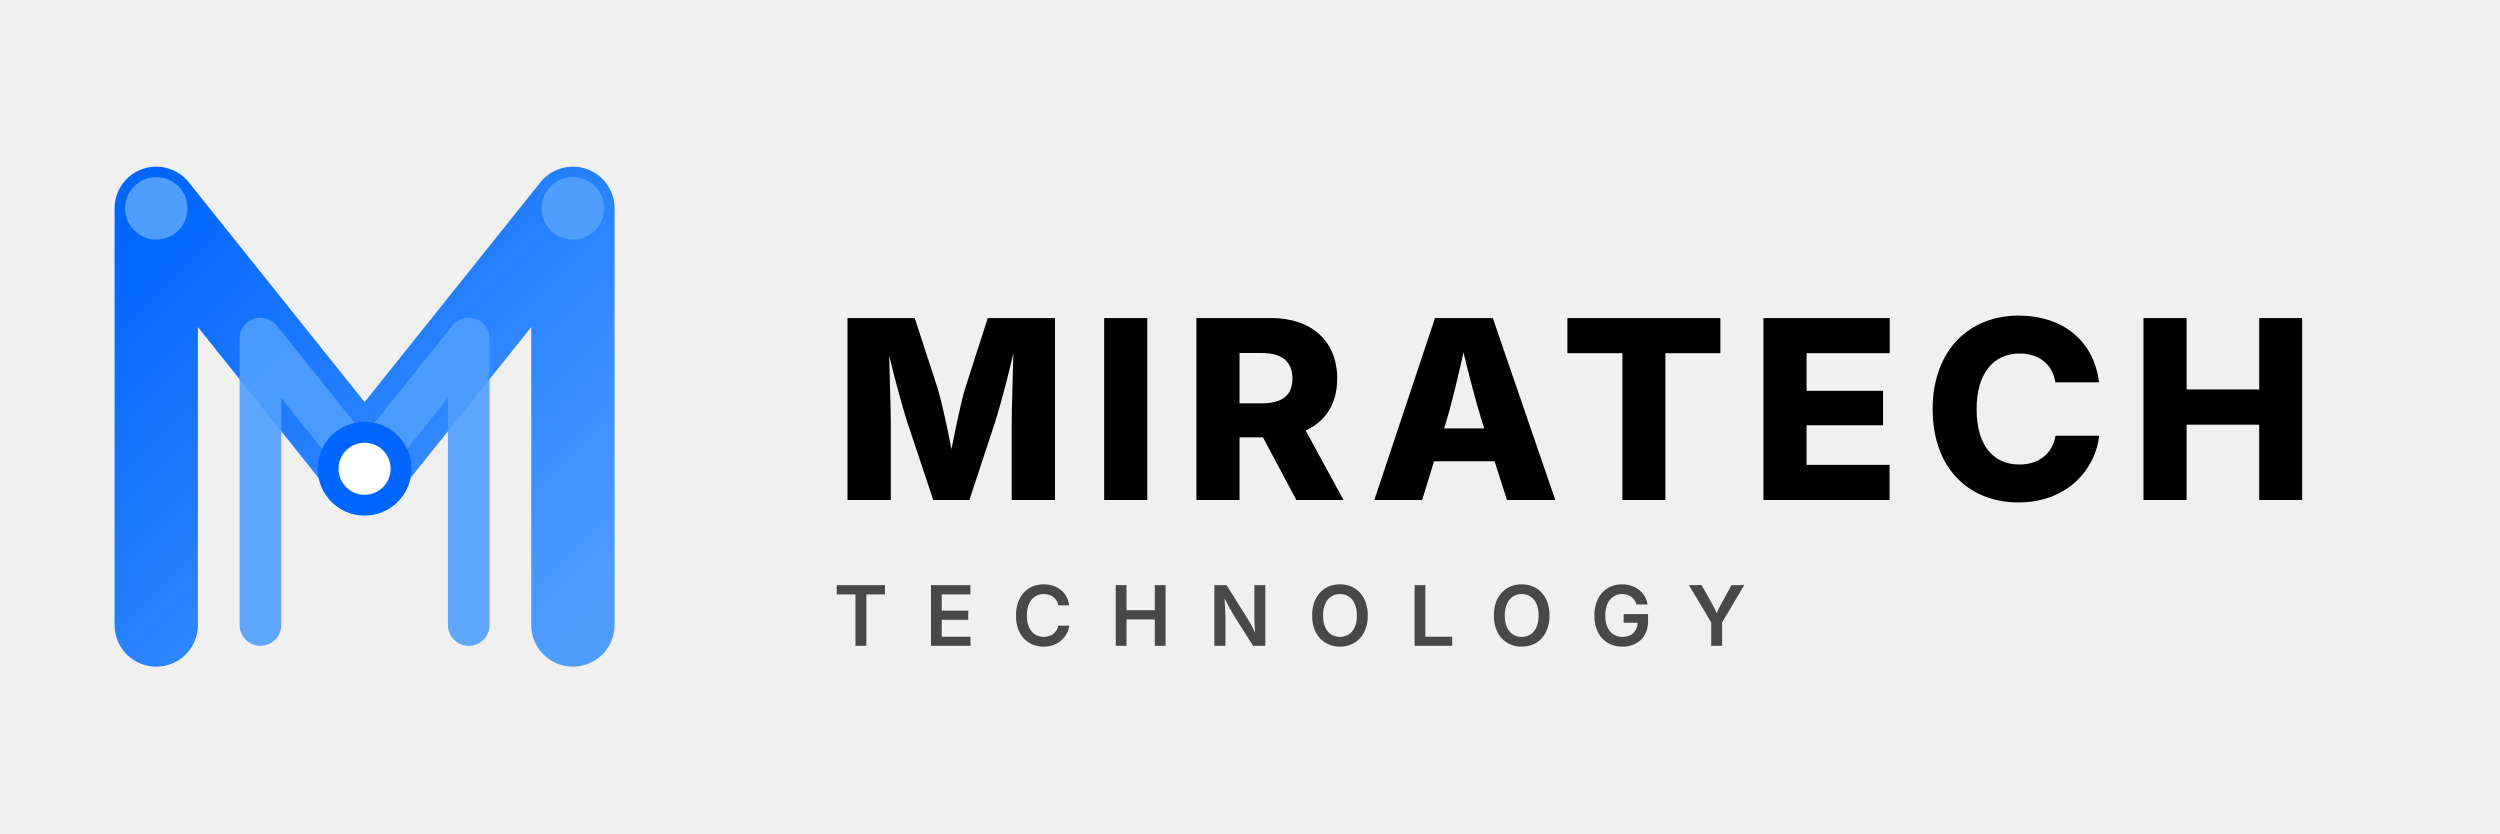
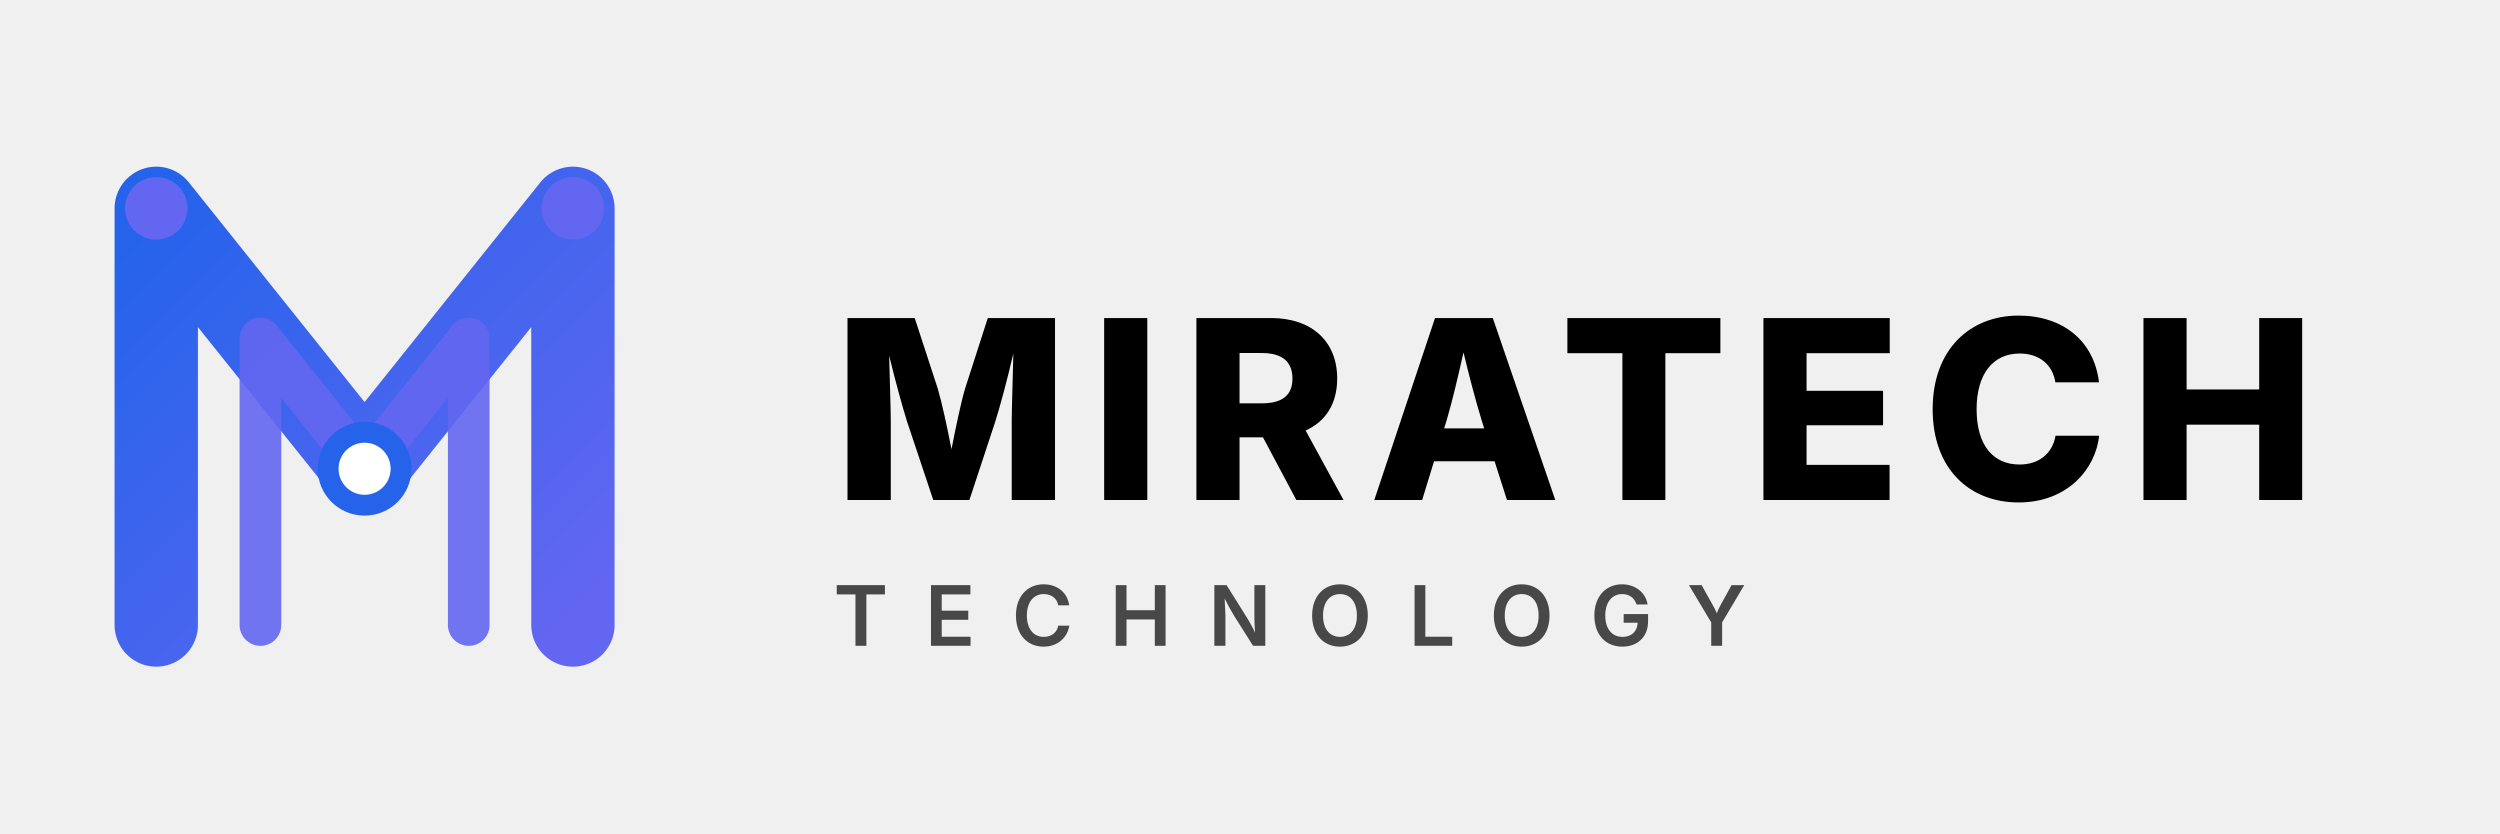
<svg xmlns="http://www.w3.org/2000/svg" viewBox="0 0 240 80" fill="none">
  <defs>
    <linearGradient id="primary-grad" x1="0%" y1="0%" x2="100%" y2="100%">
-       <stop offset="0%" stop-color="#0066FF" />
-       <stop offset="100%" stop-color="#4F9DFF" />
+       <stop offset="0%" stop-color="#2563EB" />
+       <stop offset="100%" stop-color="#6366F1" />
    </linearGradient>
    <linearGradient id="accent-grad" x1="0%" y1="100%" x2="100%" y2="0%">
-       <stop offset="0%" stop-color="#0A2540" />
-       <stop offset="100%" stop-color="#0066FF" />
+       <stop offset="0%" stop-color="#0A0F1D" />
+       <stop offset="100%" stop-color="#2563EB" />
    </linearGradient>
  </defs>
  <g transform="translate(10, 10)">
    <path d="M5 50 L5 10 L25 35 L45 10 L45 50" stroke="url(#primary-grad)" stroke-width="8" stroke-linecap="round" stroke-linejoin="round" />
-     <path d="M15 50 L15 22.5 L25 35 L35 22.5 L35 50" stroke="#4F9DFF" stroke-width="4" stroke-linecap="round" stroke-linejoin="round" opacity="0.9" />
-     <circle cx="25" cy="35" r="3.5" fill="#FFFFFF" stroke="#0066FF" stroke-width="2" />
-     <circle cx="5" cy="10" r="3" fill="#4F9DFF" />
-     <circle cx="45" cy="10" r="3" fill="#4F9DFF" />
+     <path d="M15 50 L15 22.5 L25 35 L35 22.5 L35 50" stroke="#6366F1" stroke-width="4" stroke-linecap="round" stroke-linejoin="round" opacity="0.9" />
+     <circle cx="25" cy="35" r="3.5" fill="#FFFFFF" stroke="#2563EB" stroke-width="2" />
+     <circle cx="5" cy="10" r="3" fill="#6366F1" />
+     <circle cx="45" cy="10" r="3" fill="#6366F1" />
  </g>
  <text x="80" y="48" font-family="'Outfit', 'Inter', system-ui, sans-serif" font-size="24" font-weight="800" fill="currentColor" class="logo-text" letter-spacing="2">MIRATECH</text>
  <text x="80" y="62" font-family="'Inter', system-ui, sans-serif" font-size="8" font-weight="600" fill="currentColor" class="logo-subtext" opacity="0.7" letter-spacing="3.5">TECHNOLOGY</text>
</svg>
